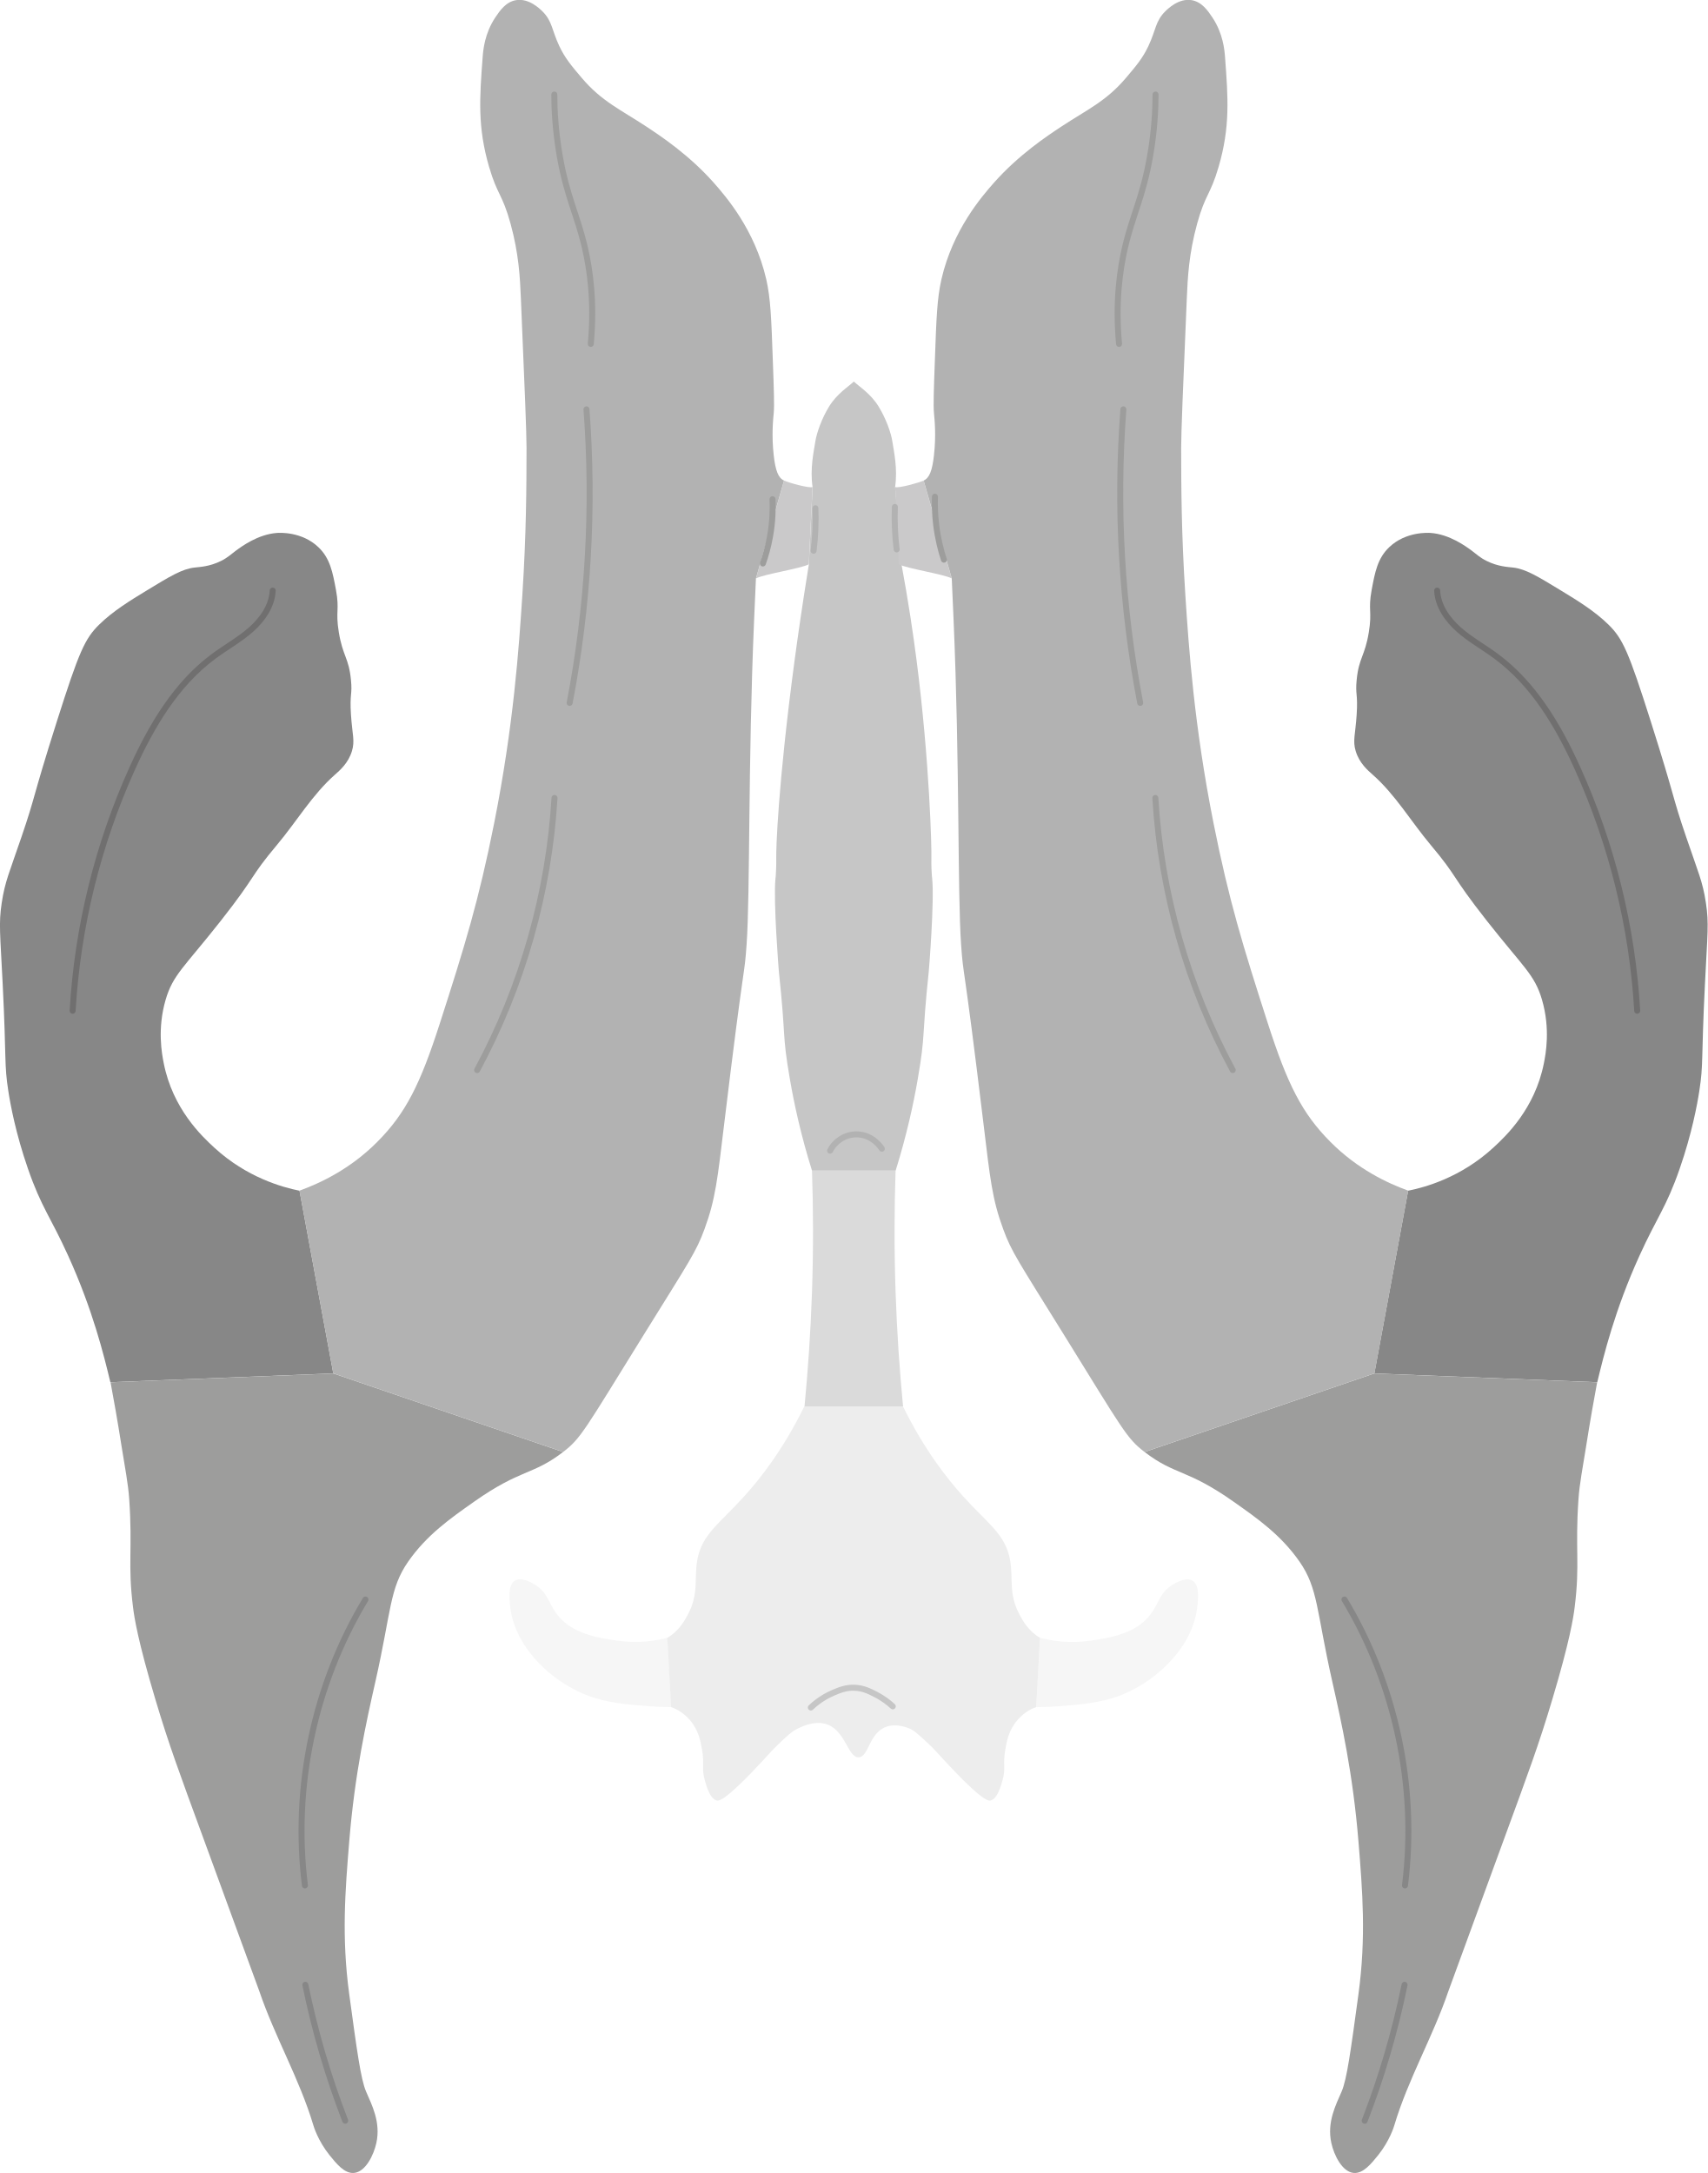
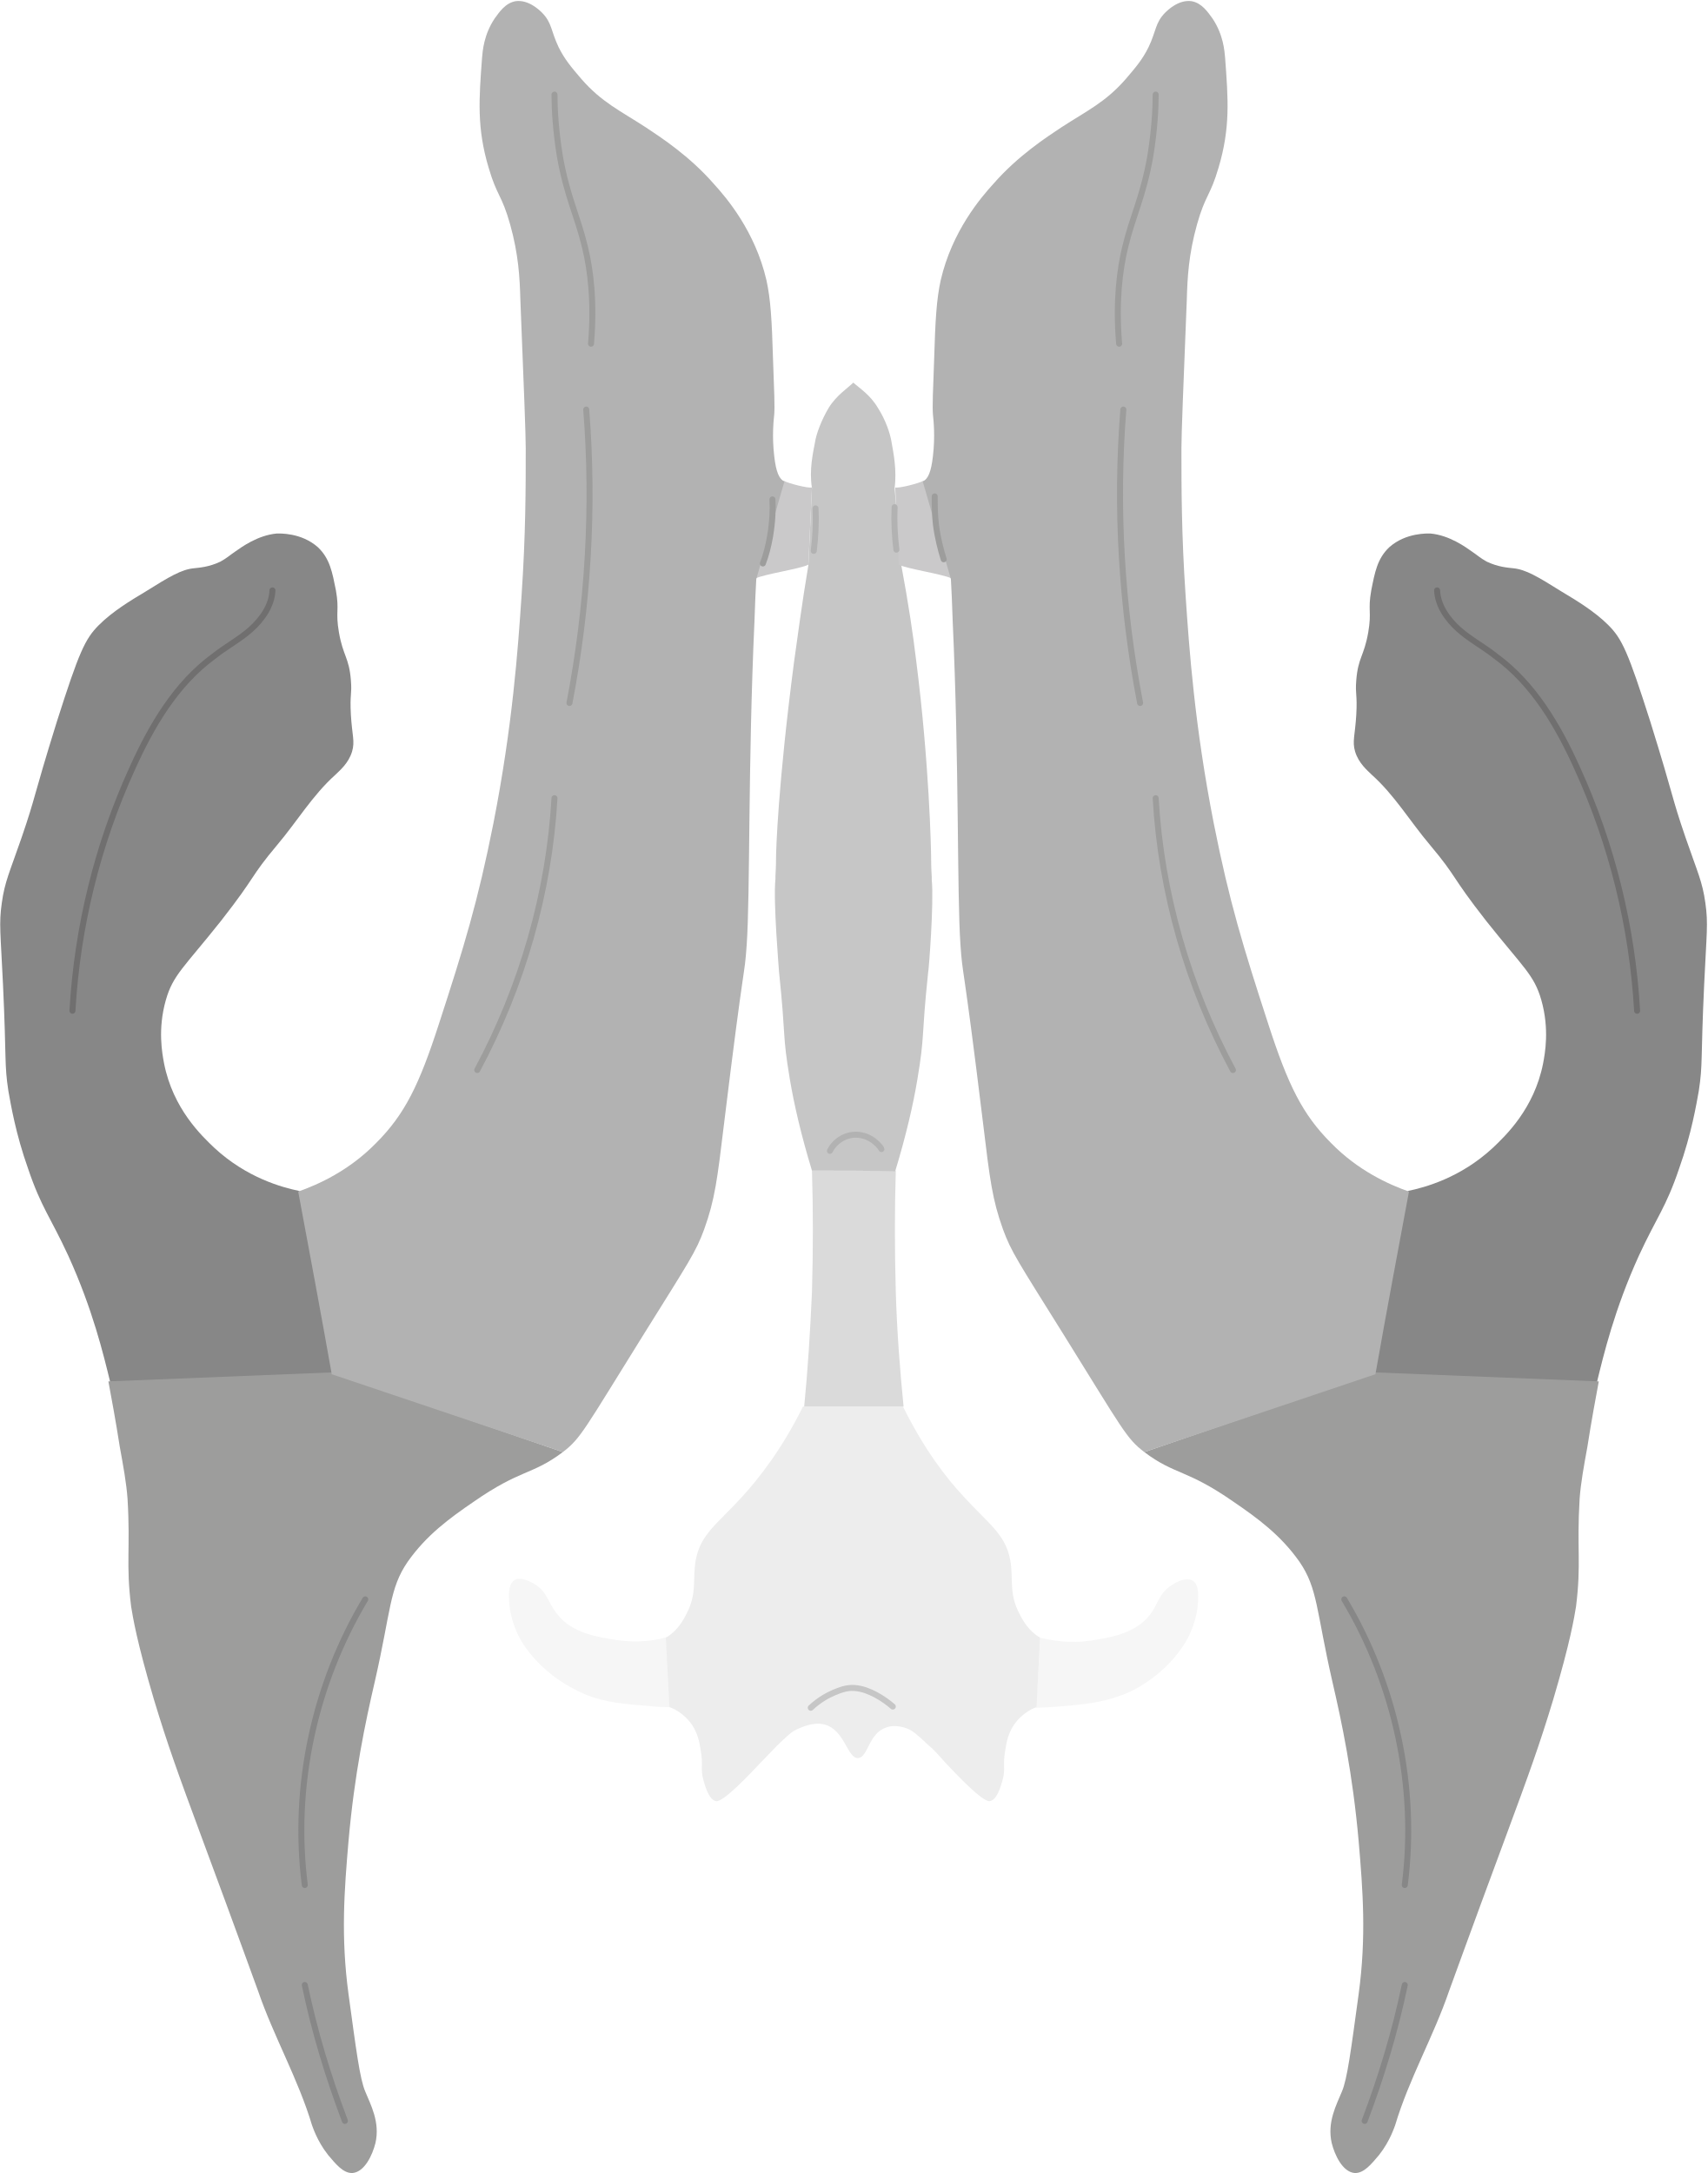
- <svg xmlns="http://www.w3.org/2000/svg" viewBox="0 0 285.18 362.89">
+ <svg xmlns="http://www.w3.org/2000/svg" version="1.1" x="0px" y="0px" viewBox="0 0 285.2 362.9" enable-background="new 0 0 285.2 362.9" xml:space="preserve">
  <g>
-     <path id="rightLateralAperture" d="M112.1,285.09c-.91,0-2.21-.04-3.75-.16-3.71-.28-7.04-.54-10.48-1.88-.93-.36-6.44-2.59-10.16-8.13-.68-1.02-2.13-3.36-2.5-6.57-.15-1.28-.42-3.64,.78-4.38,1.11-.68,2.86,.37,3.28,.63,2.23,1.34,2.34,3.14,3.75,5,2.49,3.28,6.88,3.92,10.01,4.38,3.42,.5,6.36,.06,8.44-.47l.63,11.57Z" fill="#f6f6f6" />
-     <path id="leftLateralAperture" d="M173.68,273.52c2.08,.53,5.02,.97,8.44,.47,3.13-.46,7.51-1.1,10.01-4.38,1.42-1.87,1.52-3.67,3.75-5,.42-.25,2.18-1.31,3.28-.63,1.21,.74,.93,3.1,.78,4.38-.37,3.2-1.82,5.55-2.5,6.57-3.73,5.54-9.24,7.77-10.16,8.13-3.44,1.34-6.77,1.59-10.48,1.88-1.54,.12-2.84,.15-3.75,.16l.63-11.57Z" fill="#f6f6f6" />
-     <path id="fourth" d="M150.81,234.89c3.48,7.09,7.25,11.92,10.05,15.02,4.19,4.63,7.04,6.3,7.82,10.63,.56,3.1-.3,5.56,1.56,9.07,.54,1.02,1.49,2.76,3.44,3.91l-.63,11.57c-2.3,.76-3.55,2.66-3.75,2.97-.91,1.41-1.17,2.71-1.41,4.07-.45,2.57,.11,3.12-.47,5.18-.27,.98-.9,3.21-2.08,3.39-1.17,.18-5.67-4.59-7.35-6.4-1.17-1.26-1.85-2.06-2.78-2.94-2.07-1.96-2.66-2.42-3.32-2.69-.44-.18-2.15-.88-3.82-.32-2.97,.99-2.96,5.03-4.66,5.12-1.85,.1-2.21-4.68-5.59-5.59-1.93-.52-3.94,.47-4.59,.79-1.08,.53-1.83,1.27-3.32,2.69-.93,.88-1.61,1.68-2.78,2.94-1.68,1.81-6.18,6.58-7.35,6.4-1.18-.18-1.81-2.42-2.08-3.39-.58-2.05-.01-2.61-.47-5.18-.24-1.35-.5-2.65-1.41-4.07-.2-.31-1.45-2.21-3.75-2.97l-.63-11.57c1.95-1.15,2.9-2.89,3.44-3.91,1.87-3.51,1.01-5.97,1.56-9.07,.78-4.33,3.63-6,7.82-10.63,2.81-3.1,6.57-7.93,10.05-15.02h16.46Z" fill="#ededed" />
-     <path id="cerebralAqueduct" d="M134.35,234.89c.58-6,1.02-12.37,1.25-19.08,.24-7.16,.22-13.95,0-20.33h13.96c-.22,6.38-.24,13.17,0,20.33,.23,6.71,.67,13.08,1.25,19.08h-16.46Z" fill="#dadada" />
-     <path id="third" d="M135.6,195.49c-1.85-5.91-2.98-11.13-3.7-15.33-1.34-7.77-.6-6.37-1.83-17.9-.02-.2-.95-11.8-.57-15.53,.02-.2,.03-.34,.05-.49,.11-1.64,.08-2.83,.08-3.02-.04-1.17,.26-11.99,3.04-32.75,.56-4.19,1.35-9.71,2.41-16.22l.62-12.91c-.46-3.03,.2-5.96,.46-7.62,.22-1.41,1.05-3.81,2.3-5.84,1.31-2.13,3.16-3.26,4.13-4.16,.97,.9,2.82,2.03,4.13,4.16,1.25,2.03,2.09,4.43,2.3,5.84,.26,1.66,.91,4.59,.46,7.62l1.05,12.81c1.19,6.39,1.98,11.84,2.52,16,2.22,17.21,2.54,31.64,2.49,33.07,0,.21-.04,1.39,.08,3.02,.01,.15,.02,.29,.05,.49,.39,3.73-.54,15.33-.57,15.53-1.22,11.53-.49,10.13-1.83,17.9-.72,4.2-1.86,9.42-3.7,15.33h-13.96Z" fill="#c6c6c6" />
-     <path id="rightInterventricularForamen" d="M126.25,96.59c1.34-.71,7.48-1.64,8.82-2.35l.62-12.91c-.57,.25-3.99-.73-4.75-1.07l-4.69,16.33Z" fill="#cac9ca" />
-     <path id="rightTemporalHorn" d="M18.43,230.83c-1.09-4.54-2.94-12.09-7.04-21.11-2.95-6.51-4.47-8.04-6.72-14.54-2.05-5.9-2.94-10.77-3.28-12.98-.71-4.59-.3-4.96-.94-17.83-.42-8.59-.69-10.1-.16-13.6,.54-3.59,1.29-5.09,3.28-10.95,2.5-7.32,1.66-5.91,5.94-19.39,3.69-11.62,4.67-13.78,7.04-16.11,2.3-2.27,5.32-4.11,7.82-5.63,4.02-2.45,6.03-3.68,8.13-3.91,.88-.1,2.49-.16,4.38-1.09,1.14-.56,1.61-1.06,2.5-1.72,.98-.72,3.7-2.74,6.88-2.97,.4-.03,4.13-.25,6.88,2.35,1.99,1.87,2.42,4.23,2.97,7.19,.62,3.38-.11,3.49,.47,7.04,.66,4.03,1.67,4.25,2.03,7.97,.25,2.51-.23,2.23,0,5.79,.22,3.36,.69,4.36,.16,6.1-.62,2.04-2.06,3.24-2.81,3.91-3.81,3.35-6.43,7.85-9.69,11.73-4.68,5.57-3.28,4.91-9.38,12.67-6.17,7.84-8,9-9.23,13.21-1.42,4.87-.63,9.04-.31,10.63,1.51,7.59,6.34,12.14,8.44,14.07,5.42,4.98,11.35,6.61,14.23,7.19,1.88,10.17,3.76,20.34,5.64,30.51l-37.23,1.47Z" fill="#878787" />
-     <path id="rightOccipitalHorn" d="M94.04,242.48c-5.16,3.95-7.01,2.77-14.85,8.29-4.05,2.85-7.94,5.59-11.02,10.01-3.14,4.51-2.81,8.23-5.47,20.01-1.56,6.89-3.45,15.39-4.38,26.74-.67,8.24-1.3,15.9,0,25.49,1.29,9.47,1.93,14.21,2.81,16.26,.94,2.19,2.49,5.1,1.72,8.6-.45,2.05-1.82,4.84-3.75,5-1.58,.13-2.93-1.56-4.07-2.97-1.94-2.42-2.65-4.81-2.7-4.99-2.3-7.71-6.43-14.76-9.02-22.38-.17-.5-3.24-8.88-9.38-25.64-3.95-10.78-5.71-15.48-7.97-23.06-2.93-9.79-3.54-13.74-3.75-15.48-.9-7.18-.05-9.57-.63-17.98-.18-2.67-.73-5.37-1.25-8.68-.71-4.51-1.38-8.25-1.87-10.86l37.23-1.47,38.37,13.12Z" fill="#9d9d9c" />
-     <path id="rightFrontalHorn" d="M94.04,242.48c3-2.3,3.55-3.59,13.45-19.55,7.75-12.49,8.76-13.86,10.16-17.67,1.84-5,2.18-8.39,3.28-17.51,3.47-28.72,3.35-24.3,3.75-30.02,.61-8.72,.22-30.09,1.25-54.11,.13-2.98,.24-5.43,.31-7.04l4.69-16.33c-.95-.43-1.43-1.62-1.72-4.22-.38-3.37-.1-5.96,0-7.04,.12-1.29,.03-3.88-.16-9.07-.24-6.73-.36-10.1-1.09-13.29-1.9-8.25-6.73-13.81-8.76-16.11-4.15-4.68-8.88-7.81-11.26-9.38-4.3-2.84-7.45-4.19-10.79-8.13-1.78-2.1-2.8-3.31-3.75-5.32-1.27-2.69-1.15-4.14-2.81-5.79-.47-.46-2.25-2.21-4.38-1.88-1.72,.27-2.74,1.76-3.5,2.9-1.78,2.67-2.02,5.43-2.11,6.64-.51,6.84-.87,11.61,1.07,18.29,1.4,4.79,2.22,4.51,3.6,9.54,1.37,5,1.57,8.94,1.72,12.51,.64,14.98,.94,22.47,.94,24.86-.01,6.44-.03,14.26-.7,24.63-.58,8.88-1.46,21.71-4.69,38-2.61,13.11-4.94,20.63-9.07,33.46-3.29,10.23-5.71,15.07-10.48,19.86-4.55,4.57-9.58,6.9-12.98,8.13,1.88,10.17,3.76,20.34,5.64,30.51l38.37,13.12Z" fill="#b2b2b2" />
-     <path id="leftInterventricularForamen" d="M158.93,96.59c-1.34-.71-7.48-1.64-8.82-2.35l-.62-12.91c.57,.25,3.99-.73,4.75-1.07l4.69,16.33Z" fill="#cac9ca" />
-     <path id="leftTemporalHorn" d="M266.74,230.83c1.09-4.54,2.94-12.09,7.04-21.11,2.95-6.51,4.47-8.04,6.72-14.54,2.05-5.9,2.94-10.77,3.28-12.98,.71-4.59,.3-4.96,.94-17.83,.42-8.59,.69-10.1,.16-13.6-.54-3.59-1.29-5.09-3.28-10.95-2.5-7.32-1.66-5.91-5.94-19.39-3.69-11.62-4.67-13.78-7.04-16.11-2.3-2.27-5.32-4.11-7.82-5.63-4.02-2.45-6.03-3.68-8.13-3.91-.88-.1-2.49-.16-4.38-1.09-1.14-.56-1.61-1.06-2.5-1.72-.98-.72-3.7-2.74-6.88-2.97-.4-.03-4.13-.25-6.88,2.35-1.99,1.87-2.42,4.23-2.97,7.19-.62,3.38,.11,3.49-.47,7.04-.66,4.03-1.67,4.25-2.03,7.97-.25,2.51,.23,2.23,0,5.79-.22,3.36-.69,4.36-.16,6.1,.62,2.04,2.06,3.24,2.81,3.91,3.81,3.35,6.43,7.85,9.69,11.73,4.68,5.57,3.28,4.91,9.38,12.67,6.17,7.84,8,9,9.23,13.21,1.42,4.87,.63,9.04,.31,10.63-1.51,7.59-6.34,12.14-8.44,14.07-5.42,4.98-11.35,6.61-14.23,7.19-1.88,10.17-3.76,20.34-5.64,30.51l37.23,1.47Z" fill="#878787" />
-     <path id="leftOccipitalHorn" d="M191.14,242.48c5.16,3.95,7.01,2.77,14.85,8.29,4.05,2.85,7.94,5.59,11.02,10.01,3.14,4.51,2.81,8.23,5.47,20.01,1.56,6.89,3.45,15.39,4.38,26.74,.67,8.24,1.3,15.9,0,25.49-1.29,9.47-1.93,14.21-2.81,16.26-.94,2.19-2.49,5.1-1.72,8.6,.45,2.05,1.82,4.84,3.75,5,1.58,.13,2.93-1.56,4.07-2.97,1.94-2.42,2.65-4.81,2.7-4.99,2.3-7.71,6.43-14.76,9.02-22.38,.17-.5,3.24-8.88,9.38-25.64,3.95-10.78,5.71-15.48,7.97-23.06,2.93-9.79,3.54-13.74,3.75-15.48,.9-7.18,.05-9.57,.63-17.98,.18-2.67,.73-5.37,1.25-8.68,.71-4.51,1.38-8.25,1.87-10.86l-37.23-1.47-38.37,13.12Z" fill="#9d9d9c" />
-     <path id="leftFrontalHorn" d="M191.14,242.48c-3-2.3-3.55-3.59-13.45-19.55-7.75-12.49-8.76-13.86-10.16-17.67-1.84-5-2.18-8.39-3.28-17.51-3.47-28.72-3.35-24.3-3.75-30.02-.61-8.72-.22-30.09-1.25-54.11-.13-2.98-.24-5.43-.31-7.04l-4.69-16.33c.95-.43,1.43-1.62,1.72-4.22,.38-3.37,.1-5.96,0-7.04-.12-1.29-.03-3.88,.16-9.07,.24-6.73,.36-10.1,1.09-13.29,1.9-8.25,6.73-13.81,8.76-16.11,4.15-4.68,8.88-7.81,11.26-9.38,4.3-2.84,7.45-4.19,10.79-8.13,1.78-2.1,2.8-3.31,3.75-5.32,1.27-2.69,1.15-4.14,2.81-5.79,.47-.46,2.25-2.21,4.38-1.88,1.72,.27,2.74,1.76,3.5,2.9,1.78,2.67,2.02,5.43,2.11,6.64,.51,6.84,.87,11.61-1.07,18.29-1.4,4.79-2.22,4.51-3.6,9.54-1.37,5-1.57,8.94-1.72,12.51-.64,14.98-.94,22.47-.94,24.86,.01,6.44,.03,14.26,.7,24.63,.58,8.88,1.46,21.71,4.69,38,2.61,13.11,4.94,20.63,9.07,33.46,3.29,10.23,5.71,15.07,10.48,19.86,4.55,4.57,9.58,6.9,12.98,8.13-1.88,10.17-3.76,20.34-5.64,30.51l-38.37,13.12Z" fill="#b2b2b2" />
+     <path id="rightLateralAperture" fill="#F6F6F6" d="M112.1,285.1c-0.9,0-2.2,0-3.8-0.2c-3.7-0.3-7-0.5-10.5-1.9   c-0.9-0.4-6.4-2.6-10.2-8.1c-0.7-1-2.1-3.4-2.5-6.6c-0.1-1.3-0.4-3.6,0.8-4.4c1.1-0.7,2.9,0.4,3.3,0.6c2.2,1.3,2.3,3.1,3.8,5   c2.5,3.3,6.9,3.9,10,4.4c3.4,0.5,6.4,0.1,8.4-0.5C111.7,277.4,111.9,281.2,112.1,285.1z" />
+     <path id="leftLateralAperture" fill="#F6F6F6" d="M173.7,273.5c2.1,0.5,5,1,8.4,0.5c3.1-0.5,7.5-1.1,10-4.4c1.4-1.9,1.5-3.7,3.8-5   c0.4-0.3,2.2-1.3,3.3-0.6c1.2,0.7,0.9,3.1,0.8,4.4c-0.4,3.2-1.8,5.6-2.5,6.6c-3.7,5.5-9.2,7.8-10.2,8.1c-3.4,1.3-6.8,1.6-10.5,1.9   c-1.5,0.1-2.8,0.2-3.8,0.2C173.3,281.2,173.5,277.4,173.7,273.5z" />
+     <path id="fourth" fill="#EDEDED" d="M150.8,234.9c3.5,7.1,7.2,11.9,10.1,15c4.2,4.6,7,6.3,7.8,10.6c0.6,3.1-0.3,5.6,1.6,9.1   c0.5,1,1.5,2.8,3.4,3.9l-0.6,11.6c-2.3,0.8-3.6,2.7-3.8,3c-0.9,1.4-1.2,2.7-1.4,4.1c-0.5,2.6,0.1,3.1-0.5,5.2   c-0.3,1-0.9,3.2-2.1,3.4c-1.2,0.2-5.7-4.6-7.4-6.4c-1.2-1.3-1.8-2.1-2.8-2.9c-2.1-2-2.7-2.4-3.3-2.7c-0.4-0.2-2.2-0.9-3.8-0.3   c-3,1-3,5-4.7,5.1c-1.8,0.1-2.2-4.7-5.6-5.6c-1.9-0.5-3.9,0.5-4.6,0.8c-1.1,0.5-1.8,1.3-3.3,2.7c-0.9,0.9-1.6,1.7-2.8,2.9   c-1.7,1.8-6.2,6.6-7.4,6.4c-1.2-0.2-1.8-2.4-2.1-3.4c-0.6-2.1,0-2.6-0.5-5.2c-0.2-1.4-0.5-2.7-1.4-4.1c-0.2-0.3-1.5-2.2-3.8-3   l-0.6-11.6c1.9-1.1,2.9-2.9,3.4-3.9c1.9-3.5,1-6,1.6-9.1c0.8-4.3,3.6-6,7.8-10.6c2.8-3.1,6.6-7.9,10.1-15   C139.8,234.9,145.3,234.9,150.8,234.9z" />
+     <path id="cerebralAqueduct" fill="#DADADA" d="M134.3,234.9c0.6-6,1-12.4,1.3-19.1c0.2-7.2,0.2-13.9,0-20.3h14   c-0.2,6.4-0.2,13.2,0,20.3c0.2,6.7,0.7,13.1,1.3,19.1C145.3,234.9,139.8,234.9,134.3,234.9z" />
+     <path id="third" fill="#C6C6C6" d="M135.6,195.5c-1.8-5.9-3-11.1-3.7-15.3c-1.3-7.8-0.6-6.4-1.8-17.9c0-0.2-1-11.8-0.6-15.5   c0-0.2,0-0.3,0-0.5c0.1-1.6,0.1-2.8,0.1-3c0-1.2,0.3-12,3-32.7c0.6-4.2,1.3-9.7,2.4-16.2l0.6-12.9c-0.5-3,0.2-6,0.5-7.6   c0.2-1.4,1.1-3.8,2.3-5.8c1.3-2.1,3.2-3.3,4.1-4.2c1,0.9,2.8,2,4.1,4.2c1.3,2,2.1,4.4,2.3,5.8c0.3,1.7,0.9,4.6,0.5,7.6l1.1,12.8   c1.2,6.4,2,11.8,2.5,16c2.2,17.2,2.5,31.6,2.5,33.1c0,0.2,0,1.4,0.1,3c0,0.2,0,0.3,0,0.5c0.4,3.7-0.5,15.3-0.6,15.5   c-1.2,11.5-0.5,10.1-1.8,17.9c-0.7,4.2-1.9,9.4-3.7,15.3C144.9,195.5,140.3,195.5,135.6,195.5z" />
+     <path id="rightInterventricularForamen" fill="#CAC9CA" d="M126.2,96.6c1.3-0.7,7.5-1.6,8.8-2.3l0.6-12.9c-0.6,0.2-4-0.7-4.7-1.1   L126.2,96.6z" />
+     <path id="rightTemporalHorn" fill="#878787" d="M18.4,230.8c-1.1-4.5-2.9-12.1-7-21.1c-3-6.5-4.5-8-6.7-14.5   c-2.1-5.9-2.9-10.8-3.3-13c-0.7-4.6-0.3-5-0.9-17.8c-0.4-8.6-0.7-10.1-0.2-13.6c0.5-3.6,1.3-5.1,3.3-10.9c2.5-7.3,1.7-5.9,5.9-19.4   c3.7-11.6,4.7-13.8,7-16.1c2.3-2.3,5.3-4.1,7.8-5.6c4-2.5,6-3.7,8.1-3.9c0.9-0.1,2.5-0.2,4.4-1.1c1.1-0.6,1.6-1.1,2.5-1.7   c1-0.7,3.7-2.7,6.9-3c0.4,0,4.1-0.2,6.9,2.3c2,1.9,2.4,4.2,3,7.2c0.6,3.4-0.1,3.5,0.5,7c0.7,4,1.7,4.2,2,8c0.2,2.5-0.2,2.2,0,5.8   c0.2,3.4,0.7,4.4,0.2,6.1c-0.6,2-2.1,3.2-2.8,3.9c-3.8,3.4-6.4,7.8-9.7,11.7c-4.7,5.6-3.3,4.9-9.4,12.7c-6.2,7.8-8,9-9.2,13.2   c-1.4,4.9-0.6,9-0.3,10.6c1.5,7.6,6.3,12.1,8.4,14.1c5.4,5,11.3,6.6,14.2,7.2c1.9,10.2,3.8,20.3,5.6,30.5   C43.3,229.9,30.8,230.3,18.4,230.8z" />
+     <path id="rightOccipitalHorn" fill="#9D9D9C" d="M94,242.5c-5.2,3.9-7,2.8-14.9,8.3c-4.1,2.8-7.9,5.6-11,10   c-3.1,4.5-2.8,8.2-5.5,20c-1.6,6.9-3.4,15.4-4.4,26.7c-0.7,8.2-1.3,15.9,0,25.5c1.3,9.5,1.9,14.2,2.8,16.3c0.9,2.2,2.5,5.1,1.7,8.6   c-0.5,2-1.8,4.8-3.8,5c-1.6,0.1-2.9-1.6-4.1-3c-1.9-2.4-2.6-4.8-2.7-5c-2.3-7.7-6.4-14.8-9-22.4c-0.2-0.5-3.2-8.9-9.4-25.6   c-4-10.8-5.7-15.5-8-23.1c-2.9-9.8-3.5-13.7-3.8-15.5c-0.9-7.2-0.1-9.6-0.6-18c-0.2-2.7-0.7-5.4-1.3-8.7c-0.7-4.5-1.4-8.2-1.9-10.9   c12.4-0.5,24.8-1,37.2-1.5L94,242.5z" />
+     <path id="rightFrontalHorn" fill="#B2B2B2" d="M94,242.5c3-2.3,3.5-3.6,13.4-19.5c7.8-12.5,8.8-13.9,10.2-17.7   c1.8-5,2.2-8.4,3.3-17.5c3.5-28.7,3.4-24.3,3.8-30c0.6-8.7,0.2-30.1,1.3-54.1c0.1-3,0.2-5.4,0.3-7l4.7-16.3   c-0.9-0.4-1.4-1.6-1.7-4.2c-0.4-3.4-0.1-6,0-7c0.1-1.3,0-3.9-0.2-9.1c-0.2-6.7-0.4-10.1-1.1-13.3c-1.9-8.2-6.7-13.8-8.8-16.1   c-4.1-4.7-8.9-7.8-11.3-9.4c-4.3-2.8-7.4-4.2-10.8-8.1c-1.8-2.1-2.8-3.3-3.8-5.3c-1.3-2.7-1.1-4.1-2.8-5.8   c-0.5-0.5-2.3-2.2-4.4-1.9c-1.7,0.3-2.7,1.8-3.5,2.9c-1.8,2.7-2,5.4-2.1,6.6c-0.5,6.8-0.9,11.6,1.1,18.3c1.4,4.8,2.2,4.5,3.6,9.5   c1.4,5,1.6,8.9,1.7,12.5c0.6,15,0.9,22.5,0.9,24.9c0,6.4,0,14.3-0.7,24.6c-0.6,8.9-1.5,21.7-4.7,38c-2.6,13.1-4.9,20.6-9.1,33.5   c-3.3,10.2-5.7,15.1-10.5,19.9c-4.5,4.6-9.6,6.9-13,8.1c1.9,10.2,3.8,20.3,5.6,30.5L94,242.5z" />
+     <path id="leftInterventricularForamen" fill="#CAC9CA" d="M158.9,96.6c-1.3-0.7-7.5-1.6-8.8-2.3l-0.6-12.9c0.6,0.2,4-0.7,4.7-1.1   L158.9,96.6z" />
+     <path id="leftTemporalHorn" fill="#878787" d="M266.7,230.8c1.1-4.5,2.9-12.1,7-21.1c3-6.5,4.5-8,6.7-14.5c2.1-5.9,2.9-10.8,3.3-13   c0.7-4.6,0.3-5,0.9-17.8c0.4-8.6,0.7-10.1,0.2-13.6c-0.5-3.6-1.3-5.1-3.3-10.9c-2.5-7.3-1.7-5.9-5.9-19.4   c-3.7-11.6-4.7-13.8-7-16.1c-2.3-2.3-5.3-4.1-7.8-5.6c-4-2.5-6-3.7-8.1-3.9c-0.9-0.1-2.5-0.2-4.4-1.1c-1.1-0.6-1.6-1.1-2.5-1.7   c-1-0.7-3.7-2.7-6.9-3c-0.4,0-4.1-0.2-6.9,2.3c-2,1.9-2.4,4.2-3,7.2c-0.6,3.4,0.1,3.5-0.5,7c-0.7,4-1.7,4.2-2,8   c-0.2,2.5,0.2,2.2,0,5.8c-0.2,3.4-0.7,4.4-0.2,6.1c0.6,2,2.1,3.2,2.8,3.9c3.8,3.4,6.4,7.8,9.7,11.7c4.7,5.6,3.3,4.9,9.4,12.7   c6.2,7.8,8,9,9.2,13.2c1.4,4.9,0.6,9,0.3,10.6c-1.5,7.6-6.3,12.1-8.4,14.1c-5.4,5-11.3,6.6-14.2,7.2c-1.9,10.2-3.8,20.3-5.6,30.5   C241.9,229.9,254.3,230.3,266.7,230.8z" />
+     <path id="leftOccipitalHorn" fill="#9D9D9C" d="M191.1,242.5c5.2,3.9,7,2.8,14.9,8.3c4.1,2.8,7.9,5.6,11,10c3.1,4.5,2.8,8.2,5.5,20   c1.6,6.9,3.4,15.4,4.4,26.7c0.7,8.2,1.3,15.9,0,25.5c-1.3,9.5-1.9,14.2-2.8,16.3c-0.9,2.2-2.5,5.1-1.7,8.6c0.5,2,1.8,4.8,3.8,5   c1.6,0.1,2.9-1.6,4.1-3c1.9-2.4,2.6-4.8,2.7-5c2.3-7.7,6.4-14.8,9-22.4c0.2-0.5,3.2-8.9,9.4-25.6c4-10.8,5.7-15.5,8-23.1   c2.9-9.8,3.5-13.7,3.8-15.5c0.9-7.2,0.1-9.6,0.6-18c0.2-2.7,0.7-5.4,1.3-8.7c0.7-4.5,1.4-8.2,1.9-10.9c-12.4-0.5-24.8-1-37.2-1.5   L191.1,242.5z" />
+     <path id="leftFrontalHorn" fill="#B2B2B2" d="M191.1,242.5c-3-2.3-3.5-3.6-13.4-19.5c-7.8-12.5-8.8-13.9-10.2-17.7   c-1.8-5-2.2-8.4-3.3-17.5c-3.5-28.7-3.4-24.3-3.8-30c-0.6-8.7-0.2-30.1-1.3-54.1c-0.1-3-0.2-5.4-0.3-7l-4.7-16.3   c0.9-0.4,1.4-1.6,1.7-4.2c0.4-3.4,0.1-6,0-7c-0.1-1.3,0-3.9,0.2-9.1c0.2-6.7,0.4-10.1,1.1-13.3c1.9-8.2,6.7-13.8,8.8-16.1   c4.1-4.7,8.9-7.8,11.3-9.4c4.3-2.8,7.4-4.2,10.8-8.1c1.8-2.1,2.8-3.3,3.8-5.3c1.3-2.7,1.1-4.1,2.8-5.8c0.5-0.5,2.3-2.2,4.4-1.9   c1.7,0.3,2.7,1.8,3.5,2.9c1.8,2.7,2,5.4,2.1,6.6c0.5,6.8,0.9,11.6-1.1,18.3c-1.4,4.8-2.2,4.5-3.6,9.5c-1.4,5-1.6,8.9-1.7,12.5   c-0.6,15-0.9,22.5-0.9,24.9c0,6.4,0,14.3,0.7,24.6c0.6,8.9,1.5,21.7,4.7,38c2.6,13.1,4.9,20.6,9.1,33.5   c3.3,10.2,5.7,15.1,10.5,19.9c4.5,4.6,9.6,6.9,13,8.1c-1.9,10.2-3.8,20.3-5.6,30.5L191.1,242.5z" />
  </g>
  <g>
-     <path d="M138.63,192.16c.83-1.64,2.5-2.69,4.32-2.72,2.79-.05,4.26,2.3,4.32,2.4" fill="none" stroke="#b2b2b2" stroke-linecap="round" stroke-linejoin="round" />
-     <path d="M192.97,15.79c0,2.39-.16,6.02-.92,10.34-1.19,6.79-2.91,9.76-4.18,15.21-.85,3.69-1.64,9.1-.99,16.09" fill="none" stroke="#9d9d9c" stroke-linecap="round" stroke-linejoin="round" />
-     <path d="M240,98.63c.12,2.55,1.71,4.82,3.62,6.51s4.17,2.93,6.22,4.45c6.27,4.63,10.39,11.6,13.6,18.7,5.76,12.74,9.16,26.54,9.97,40.5" fill="none" stroke="#706f6f" stroke-linecap="round" stroke-linejoin="round" />
-     <path d="M273.02,182.65c-1.28,7.81-6.05,14.7-11.93,19.99s-12.86,9.18-19.77,13.03" fill="none" stroke="#878787" stroke-linecap="round" stroke-linejoin="round" />
-     <path d="M224.52,267.12c8.55,14.2,12.17,31.3,10.11,47.74" fill="none" stroke="#878787" stroke-linecap="round" stroke-linejoin="round" />
-     <path d="M227.9,354.16c2.85-7.36,5.08-14.97,6.66-22.7" fill="none" stroke="#878787" stroke-linecap="round" stroke-linejoin="round" />
-     <path d="M190.41,117.38c-3.1-16.12-4.05-32.65-2.81-49.02" fill="none" stroke="#9d9d9c" stroke-linecap="round" stroke-linejoin="round" />
-     <path d="M205.86,178.7c-7.53-13.97-11.98-29.59-12.92-45.44" fill="none" stroke="#9d9d9c" stroke-linecap="round" stroke-linejoin="round" />
-     <path d="M92.57,15.79c0,2.39,.16,6.02,.92,10.34,1.19,6.79,2.91,9.76,4.18,15.21,.85,3.69,1.64,9.1,.99,16.09" fill="none" stroke="#9d9d9c" stroke-linecap="round" stroke-linejoin="round" />
-     <path d="M45.54,98.63c-.12,2.55-1.71,4.82-3.62,6.51s-4.17,2.93-6.22,4.45c-6.27,4.63-10.39,11.6-13.6,18.7-5.76,12.74-9.16,26.54-9.97,40.5" fill="none" stroke="#706f6f" stroke-linecap="round" stroke-linejoin="round" />
-     <path d="M12.53,182.65c1.28,7.81,6.05,14.7,11.93,19.99,5.88,5.29,12.86,9.18,19.77,13.03" fill="none" stroke="#878787" stroke-linecap="round" stroke-linejoin="round" />
-     <path d="M61.03,267.12c-8.55,14.2-12.17,31.3-10.11,47.74" fill="none" stroke="#878787" stroke-linecap="round" stroke-linejoin="round" />
-     <path d="M57.65,354.16c-2.85-7.36-5.08-14.97-6.66-22.7" fill="none" stroke="#878787" stroke-linecap="round" stroke-linejoin="round" />
-     <path d="M95.13,117.38c3.1-16.12,4.05-32.65,2.81-49.02" fill="none" stroke="#9d9d9c" stroke-linecap="round" stroke-linejoin="round" />
-     <path d="M79.68,178.7c7.53-13.97,11.98-29.59,12.92-45.44" fill="none" stroke="#9d9d9c" stroke-linecap="round" stroke-linejoin="round" />
-     <path d="M135.41,285.15c1.46-1.37,2.87-2.09,3.79-2.48,1.04-.44,2.09-.87,3.5-.82,1.45,.05,2.51,.59,3.54,1.12,1.29,.66,2.24,1.42,2.85,1.99" fill="none" stroke="#c6c6c6" stroke-linecap="round" stroke-linejoin="round" />
-     <path d="M127.4,94.1c.45-1.27,.88-2.78,1.19-4.5,.43-2.39,.49-4.52,.42-6.23" fill="none" stroke="#9d9d9c" stroke-linecap="round" stroke-linejoin="round" />
-     <path d="M135.87,91.97c.29-2.35,.39-4.73,.3-7.09" fill="none" stroke="#b2b2b2" stroke-linecap="round" stroke-linejoin="round" />
-     <path d="M149.74,91.75c-.29-2.35-.39-4.73-.3-7.09" fill="none" stroke="#b2b2b2" stroke-linecap="round" stroke-linejoin="round" />
-     <path d="M156.13,82.95c-.04,1.38,0,2.97,.21,4.72,.28,2.26,.77,4.21,1.29,5.79" fill="none" stroke="#9d9d9c" stroke-linecap="round" stroke-linejoin="round" />
+     <path display="none" fill="none" stroke="#878787" stroke-width="3" stroke-linejoin="round" stroke-miterlimit="10" d="   M143.4,293.5c-1.8,0.1-2.2-4.7-5.6-5.6c-1.9-0.5-3.9,0.5-4.6,0.8c-1.1,0.5-1.8,1.3-3.3,2.7c-0.9,0.9-1.6,1.7-2.8,2.9   c-1.7,1.8-6.2,6.6-7.4,6.4c-1.2-0.2-1.8-2.4-2.1-3.4c-0.6-2.1,0-2.6-0.5-5.2c-0.2-1.4-0.5-2.7-1.4-4.1c-0.2-0.3-1.5-2.2-3.8-3   c-1.6-0.5-3-0.3-3.8-0.2c-4.1,0.6-7.9-0.9-10.5-1.9c-0.9-0.4-6.4-2.6-10.2-8.1c-0.7-1-2.1-3.4-2.5-6.6c-0.1-1.3-0.4-3.6,0.8-4.4   c1.1-0.7,2.9,0.4,3.3,0.6c2.2,1.3,2.3,3.1,3.8,5c2.3,3,6.1,3.7,10,4.4c3.2,0.6,5.9,1,8.4-0.5c1.9-1.1,2.9-2.9,3.4-3.9   c1.9-3.5,1-6,1.6-9.1c0.8-4.3,3.5-5.4,7.8-10.6c0.8-1,7.8-6.7,10.1-15c1.1-4,1.2-7.1,1.3-19.1c0-8,0-14.8,0-20.3   c-0.5-2.5-3.2-12.8-3.7-15.3c-1.4-7.1-1.5-15.1-1.8-17.9c0-0.2-1-11.8-0.6-15.5c0-0.2,0-0.3,0-0.5c0.1-1.6,0.1-2.8,0.1-3   c0-1.2,0.3-12,3-32.7c0.6-4.2,1.3-9.7,2.4-16.2c-1.3,0.7-7.5,1.6-8.8,2.3c-0.1,1.6-0.2,4.1-0.3,7c-1,24-0.6,45.4-1.3,54.1   c-0.4,5.7-0.3,1.3-3.8,30c-1.1,9.1-1.4,12.5-3.3,17.5c-1.4,3.8-2.4,5.2-10.2,17.7c-9.9,16-10.4,17.2-13.4,19.5   c-5.2,3.9-7,2.8-14.9,8.3c-4.1,2.8-7.9,5.6-11,10c-3.1,4.5-2.8,8.2-5.5,20c-1.6,6.9-3.4,15.4-4.4,26.7c-0.7,8.2-1.3,15.9,0,25.5   c1.3,9.5,1.9,14.2,2.8,16.3c0.9,2.2,2.5,5.1,1.7,8.6c-0.5,2-1.8,4.8-3.8,5c-1.6,0.1-2.9-1.6-4.1-3c-1.9-2.4-2.6-4.8-2.7-5   c-2.3-7.7-6.4-14.8-9-22.4c-0.2-0.5-3.2-8.9-9.4-25.6c-4-10.8-5.7-15.5-8-23.1c-2.9-9.8-3.5-13.7-3.8-15.5c-0.9-7.2-0.1-9.6-0.6-18   c-0.6-8.9-2.2-15.7-3.1-19.5c-1.1-4.5-2.9-12.1-7-21.1c-3-6.5-4.5-8-6.7-14.5c-2.1-5.9-2.9-10.8-3.3-13c-0.7-4.6-0.3-5-0.9-17.8   c-0.4-8.6-0.7-10.1-0.2-13.6c0.5-3.6,1.3-5.1,3.3-10.9c2.5-7.3,1.7-5.9,5.9-19.4c3.7-11.6,4.7-13.8,7-16.1c2.3-2.3,5.3-4.1,7.8-5.6   c4-2.5,6-3.7,8.1-3.9c0.9-0.1,2.5-0.2,4.4-1.1c1.1-0.6,1.6-1.1,2.5-1.7c1-0.7,3.7-2.7,6.9-3c0.4,0,4.1-0.2,6.9,2.3   c2,1.9,2.4,4.2,3,7.2c0.6,3.4-0.1,3.5,0.5,7c0.7,4,1.7,4.2,2,8c0.2,2.5-0.2,2.2,0,5.8c0.2,3.4,0.7,4.4,0.2,6.1   c-0.6,2-2.1,3.2-2.8,3.9c-3.8,3.4-6.4,7.8-9.7,11.7c-4.7,5.6-3.3,4.9-9.4,12.7c-6.2,7.8-8,9-9.2,13.2c-1.4,4.9-0.6,9-0.3,10.6   c1.5,7.5,6.1,11.9,8.4,14.1c3.4,3.2,8.1,7.5,14.2,7.2c5.8-0.3,9.7-4.5,13-8.1c6-6.6,8.4-13.6,10.5-19.9c4.1-12.8,6.5-20.4,9.1-33.5   c3.2-16.3,4.1-29.1,4.7-38c0.7-10.4,0.7-18.2,0.7-24.6c0-2.4-0.3-9.9-0.9-24.9c-0.2-3.6-0.3-7.5-1.7-12.5c-1.4-5-2.2-4.7-3.6-9.5   c-1.9-6.7-1.6-11.5-1.1-18.3c0.1-1.2,0.3-4,2.1-6.6c0.8-1.1,1.8-2.6,3.5-2.9c2.1-0.3,3.9,1.4,4.4,1.9c1.7,1.6,1.5,3.1,2.8,5.8   c0.9,2,2,3.2,3.8,5.3c3.3,3.9,6.5,5.3,10.8,8.1c2.4,1.6,7.1,4.7,11.3,9.4c2,2.3,6.9,7.9,8.8,16.1c0.7,3.2,0.9,6.6,1.1,13.3   c0.2,5.2,0.3,7.8,0.2,9.1c-0.1,1.1-0.4,3.7,0,7c0.3,2.6,0.8,3.8,1.7,4.2c0.8,0.3,4.2,1.3,4.7,1.1c-0.5-3,0.2-6,0.5-7.6   c0.2-1.4,1.1-3.8,2.3-5.8c1.3-2.1,3.2-3.3,4.1-4.2c1,0.9,2.8,2,4.1,4.2c1.3,2,2.1,4.4,2.3,5.8c0.3,1.7,0.9,4.6,0.5,7.6   c0.6,0.2,4-0.7,4.7-1.1c0.9-0.4,1.4-1.6,1.7-4.2c0.4-3.4,0.1-6,0-7c-0.1-1.3,0-3.9,0.2-9.1c0.2-6.7,0.4-10.1,1.1-13.3   c1.9-8.2,6.7-13.8,8.8-16.1c4.1-4.7,8.9-7.8,11.3-9.4c4.3-2.8,7.4-4.2,10.8-8.1c1.8-2.1,2.8-3.3,3.8-5.3c1.3-2.7,1.1-4.1,2.8-5.8   c0.5-0.5,2.3-2.2,4.4-1.9c1.7,0.3,2.7,1.8,3.5,2.9c1.8,2.7,2,5.4,2.1,6.6c0.5,6.8,0.9,11.6-1.1,18.3c-1.4,4.8-2.2,4.5-3.6,9.5   c-1.4,5-1.6,8.9-1.7,12.5c-0.6,15-0.9,22.5-0.9,24.9c0,6.4,0,14.3,0.7,24.6c0.6,8.9,1.5,21.7,4.7,38c2.6,13.1,4.9,20.6,9.1,33.5   c2,6.3,4.4,13.2,10.5,19.9c3.3,3.6,7.2,7.8,13,8.1c6.2,0.3,10.8-4,14.2-7.2c2.3-2.1,7-6.6,8.4-14.1c0.3-1.6,1.1-5.8-0.3-10.6   c-1.2-4.2-3.1-5.4-9.2-13.2c-6.1-7.8-4.7-7.1-9.4-12.7c-3.3-3.9-5.9-8.4-9.7-11.7c-0.8-0.7-2.2-1.9-2.8-3.9   c-0.5-1.7-0.1-2.7,0.2-6.1c0.2-3.6-0.2-3.3,0-5.8c0.4-3.7,1.4-3.9,2-8c0.6-3.6-0.2-3.7,0.5-7c0.5-3,1-5.3,3-7.2   c2.7-2.6,6.5-2.4,6.9-2.3c3.2,0.2,5.9,2.2,6.9,3c0.9,0.7,1.4,1.2,2.5,1.7c1.9,0.9,3.5,1,4.4,1.1c2.1,0.2,4.1,1.5,8.1,3.9   c2.5,1.5,5.5,3.4,7.8,5.6c2.4,2.3,3.3,4.5,7,16.1c4.3,13.5,3.4,12.1,5.9,19.4c2,5.9,2.7,7.4,3.3,10.9c0.5,3.5,0.3,5-0.2,13.6   c-0.6,12.9-0.2,13.2-0.9,17.8c-0.3,2.2-1.2,7.1-3.3,13c-2.3,6.5-3.8,8-6.7,14.5c-4.1,9-5.9,16.6-7,21.1c-0.9,3.9-2.5,10.6-3.1,19.5   c-0.6,8.4,0.3,10.8-0.6,18c-0.2,1.7-0.8,5.7-3.8,15.5c-2.3,7.6-4,12.3-8,23.1c-6.1,16.8-9.2,25.1-9.4,25.6   c-2.6,7.6-6.7,14.7-9,22.4c-0.1,0.2-0.8,2.6-2.7,5c-1.1,1.4-2.5,3.1-4.1,3c-1.9-0.2-3.3-3-3.8-5c-0.8-3.5,0.8-6.4,1.7-8.6   c0.9-2.1,1.5-6.8,2.8-16.3c1.3-9.6,0.7-17.2,0-25.5c-0.9-11.4-2.8-19.8-4.4-26.7c-2.7-11.8-2.3-15.5-5.5-20c-3.1-4.4-7-7.2-11-10   c-7.8-5.5-9.7-4.3-14.9-8.3c-3-2.3-3.5-3.6-13.4-19.5c-7.8-12.5-8.8-13.9-10.2-17.7c-1.8-5-2.2-8.4-3.3-17.5   c-3.5-28.7-3.4-24.3-3.8-30c-0.6-8.7-0.2-30.1-1.3-54.1c-0.1-3-0.2-5.4-0.3-7c-1.4-0.7-7-1.7-8.4-2.4c1.2,6.4,2,11.8,2.5,16   c2.2,17.2,2.5,31.6,2.5,33.1c0,0.2,0,1.4,0.1,3c0,0.2,0,0.3,0,0.5c0.4,3.7-0.5,15.3-0.6,15.5c-0.3,2.8-0.5,10.8-1.8,17.9   c-0.5,2.6-3.2,12.8-3.7,15.3c0,5.5,0,12.4,0,20.3c0,12,0.1,15,1.3,19.1c2.3,8.3,9.2,14,10.1,15c4.3,5.2,7,6.3,7.8,10.6   c0.6,3.1-0.3,5.6,1.6,9.1c0.5,1,1.5,2.8,3.4,3.9c2.6,1.5,5.2,1,8.4,0.5c3.9-0.7,7.7-1.4,10-4.4c1.4-1.9,1.5-3.7,3.8-5   c0.4-0.3,2.2-1.3,3.3-0.6c1.2,0.7,0.9,3.1,0.8,4.4c-0.4,3.2-1.8,5.6-2.5,6.6c-3.7,5.5-9.2,7.8-10.2,8.1c-2.5,1-6.4,2.5-10.5,1.9   c-0.7-0.1-2.1-0.4-3.8,0.2c-2.3,0.8-3.6,2.7-3.8,3c-0.9,1.4-1.2,2.7-1.4,4.1c-0.5,2.6,0.1,3.1-0.5,5.2c-0.3,1-0.9,3.2-2.1,3.4   c-1.2,0.2-5.7-4.6-7.4-6.4c-1.2-1.3-1.8-2.1-2.8-2.9c-2.1-2-2.7-2.4-3.3-2.7c-0.4-0.2-2.2-0.9-3.8-0.3   C145.1,289.3,145.1,293.4,143.4,293.5z" />
+     <path fill="none" stroke="#B2B2B2" stroke-linecap="round" stroke-linejoin="round" stroke-miterlimit="10" d="M138.6,192.2   c0.8-1.6,2.5-2.7,4.3-2.7c2.8,0,4.3,2.3,4.3,2.4" />
+     <path fill="none" stroke="#9D9D9C" stroke-linecap="round" stroke-linejoin="round" stroke-miterlimit="10" d="M193,15.8   c0,2.4-0.2,6-0.9,10.3c-1.2,6.8-2.9,9.8-4.2,15.2c-0.9,3.7-1.6,9.1-1,16.1" />
+     <path fill="none" stroke="#706F6F" stroke-linecap="round" stroke-linejoin="round" stroke-miterlimit="10" d="M240,98.6   c0.1,2.5,1.7,4.8,3.6,6.5s4.2,2.9,6.2,4.5c6.3,4.6,10.4,11.6,13.6,18.7c5.8,12.7,9.2,26.5,10,40.5" />
+     <path fill="none" stroke="#878787" stroke-linecap="round" stroke-linejoin="round" stroke-miterlimit="10" d="M273,182.7   c-1.3,7.8-6.1,14.7-11.9,20c-5.9,5.3-12.9,9.2-19.8,13" />
+     <path fill="none" stroke="#878787" stroke-linecap="round" stroke-linejoin="round" stroke-miterlimit="10" d="M224.5,267.1   c8.5,14.2,12.2,31.3,10.1,47.7" />
+     <path fill="none" stroke="#878787" stroke-linecap="round" stroke-linejoin="round" stroke-miterlimit="10" d="M227.9,354.2   c2.8-7.4,5.1-15,6.7-22.7" />
+     <path fill="none" stroke="#9D9D9C" stroke-linecap="round" stroke-linejoin="round" stroke-miterlimit="10" d="M190.4,117.4   c-3.1-16.1-4.1-32.7-2.8-49" />
+     <path fill="none" stroke="#9D9D9C" stroke-linecap="round" stroke-linejoin="round" stroke-miterlimit="10" d="M205.9,178.7   c-7.5-14-12-29.6-12.9-45.4" />
+     <path fill="none" stroke="#9D9D9C" stroke-linecap="round" stroke-linejoin="round" stroke-miterlimit="10" d="M92.6,15.8   c0,2.4,0.2,6,0.9,10.3c1.2,6.8,2.9,9.8,4.2,15.2c0.9,3.7,1.6,9.1,1,16.1" />
+     <path fill="none" stroke="#706F6F" stroke-linecap="round" stroke-linejoin="round" stroke-miterlimit="10" d="M45.5,98.6   c-0.1,2.5-1.7,4.8-3.6,6.5s-4.2,2.9-6.2,4.5c-6.3,4.6-10.4,11.6-13.6,18.7c-5.8,12.7-9.2,26.5-10,40.5" />
+     <path fill="none" stroke="#878787" stroke-linecap="round" stroke-linejoin="round" stroke-miterlimit="10" d="M12.5,182.7   c1.3,7.8,6.1,14.7,11.9,20c5.9,5.3,12.9,9.2,19.8,13" />
+     <path fill="none" stroke="#878787" stroke-linecap="round" stroke-linejoin="round" stroke-miterlimit="10" d="M61,267.1   c-8.5,14.2-12.2,31.3-10.1,47.7" />
+     <path fill="none" stroke="#878787" stroke-linecap="round" stroke-linejoin="round" stroke-miterlimit="10" d="M57.6,354.2   c-2.8-7.4-5.1-15-6.7-22.7" />
+     <path fill="none" stroke="#9D9D9C" stroke-linecap="round" stroke-linejoin="round" stroke-miterlimit="10" d="M95.1,117.4   c3.1-16.1,4.1-32.7,2.8-49" />
+     <path fill="none" stroke="#9D9D9C" stroke-linecap="round" stroke-linejoin="round" stroke-miterlimit="10" d="M79.7,178.7   c7.5-14,12-29.6,12.9-45.4" />
+     <path fill="none" stroke="#C6C6C6" stroke-linecap="round" stroke-linejoin="round" stroke-miterlimit="10" d="M135.4,285.2   c1.5-1.4,2.9-2.1,3.8-2.5c1-0.4,2.1-0.9,3.5-0.8c1.4,0.1,2.5,0.6,3.5,1.1c1.3,0.7,2.2,1.4,2.9,2" />
+     <path fill="none" stroke="#9D9D9C" stroke-linecap="round" stroke-linejoin="round" stroke-miterlimit="10" d="M127.4,94.1   c0.5-1.3,0.9-2.8,1.2-4.5c0.4-2.4,0.5-4.5,0.4-6.2" />
+     <path fill="none" stroke="#B2B2B2" stroke-linecap="round" stroke-linejoin="round" stroke-miterlimit="10" d="M135.9,92   c0.3-2.4,0.4-4.7,0.3-7.1" />
+     <path fill="none" stroke="#B2B2B2" stroke-linecap="round" stroke-linejoin="round" stroke-miterlimit="10" d="M149.7,91.8   c-0.3-2.4-0.4-4.7-0.3-7.1" />
+     <path fill="none" stroke="#9D9D9C" stroke-linecap="round" stroke-linejoin="round" stroke-miterlimit="10" d="M156.1,82.9   c0,1.4,0,3,0.2,4.7c0.3,2.3,0.8,4.2,1.3,5.8" />
  </g>
</svg>
